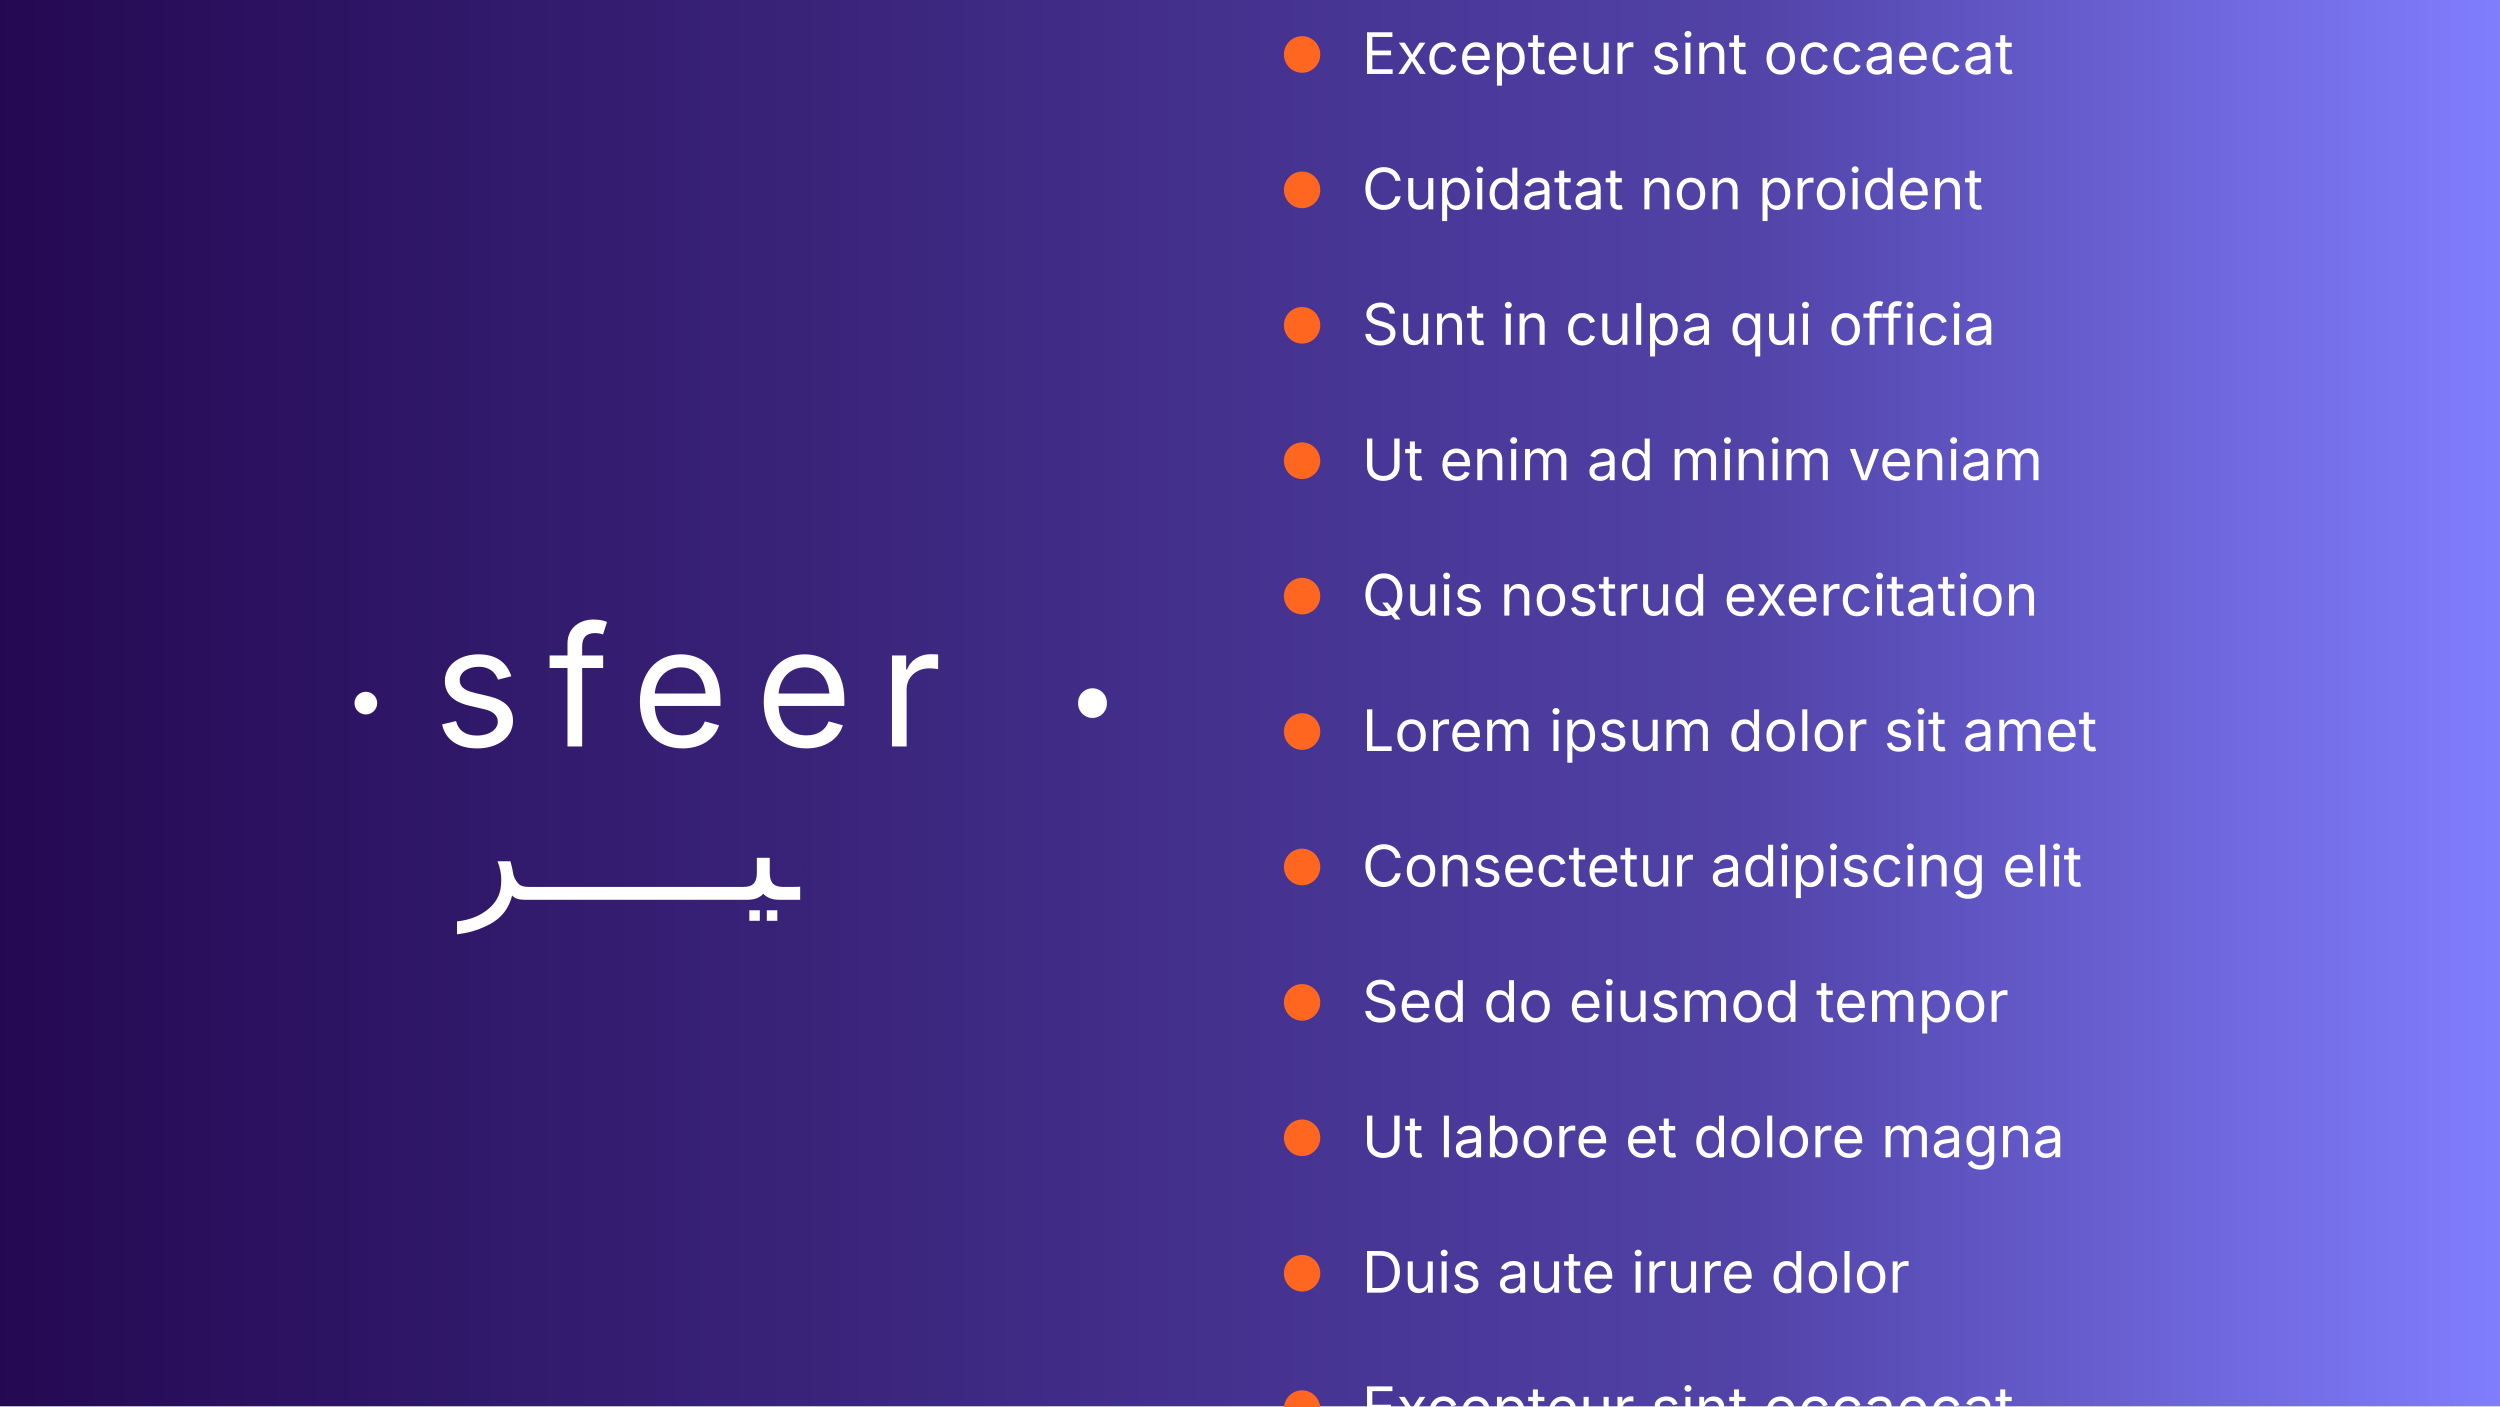
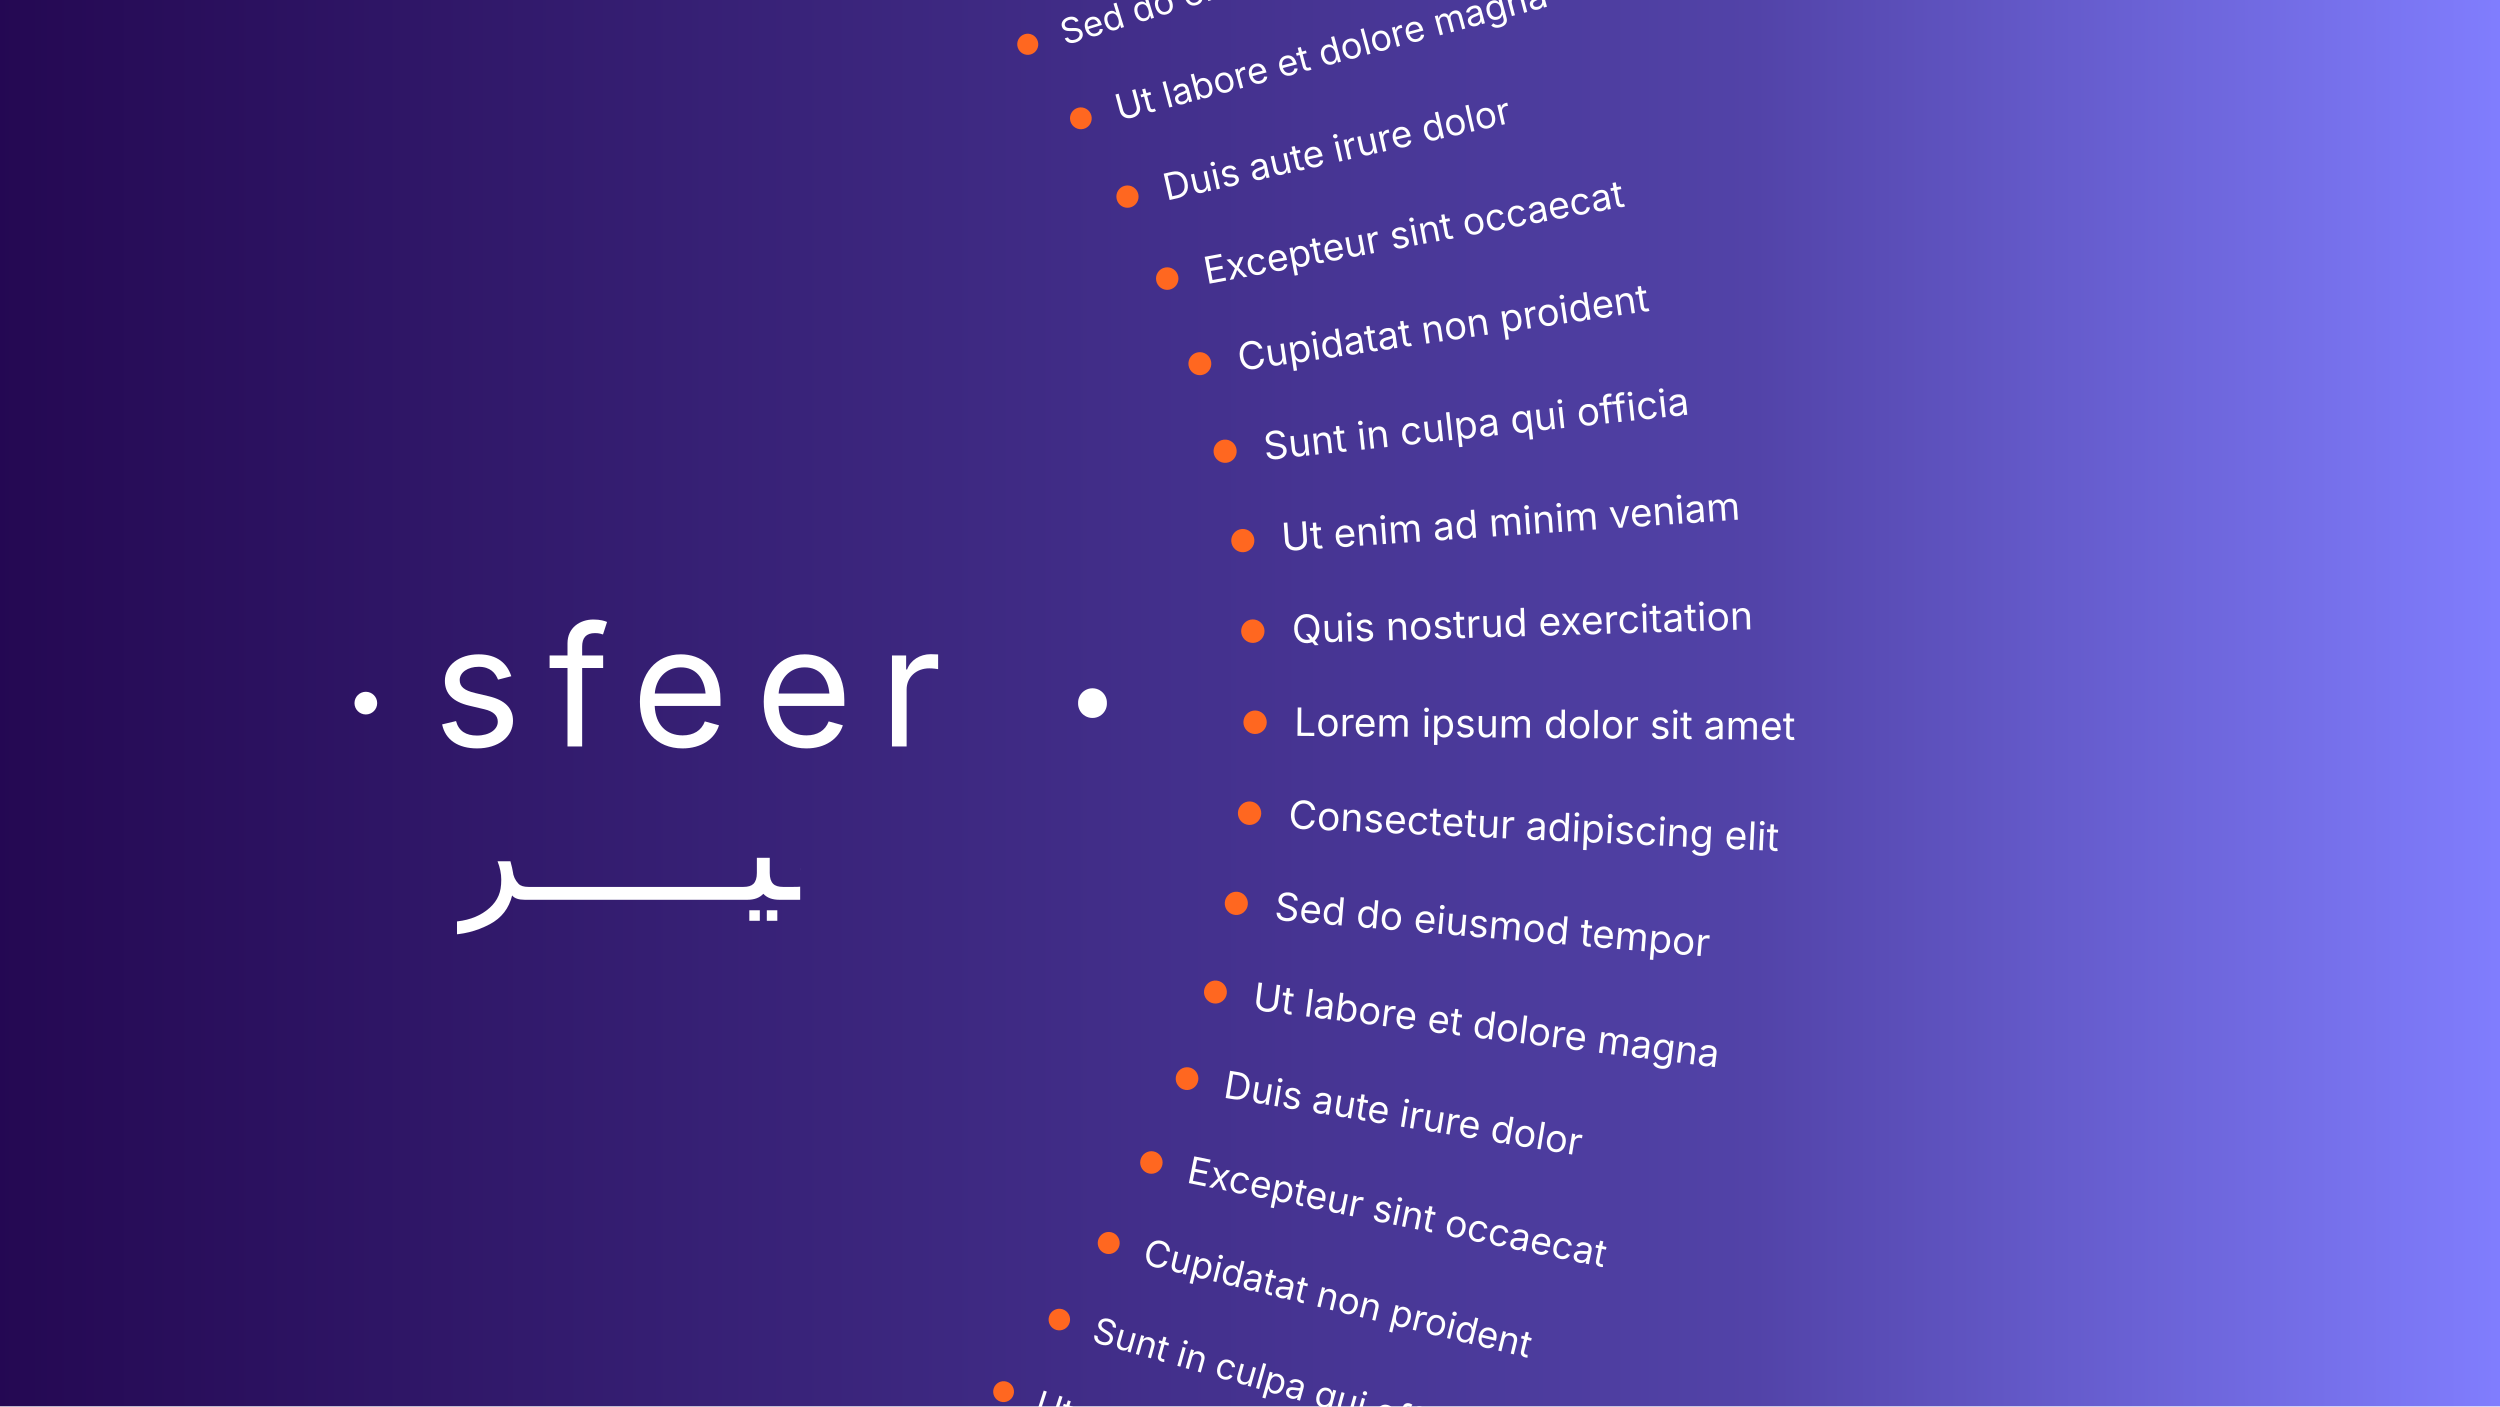
<svg xmlns="http://www.w3.org/2000/svg" viewBox="0 0 1920 1080" width="1920" height="1080">
  <defs>
    <linearGradient id="sfeerGrad" x1="0" y1="0" x2="1" y2="0">
      <stop offset="0" stop-color="#240852" />
      <stop offset="0.7" stop-color="#5243A8" />
      <stop offset="1" stop-color="#817EFF" />
    </linearGradient>
    <linearGradient id="sfeerGradU" gradientUnits="userSpaceOnUse" x1="0" y1="0" x2="1920" y2="0">
      <stop offset="0" stop-color="#240852" />
      <stop offset="0.7" stop-color="#5243A8" />
      <stop offset="1" stop-color="#817EFF" />
    </linearGradient>
  </defs>
  <rect id="fond" width="1920" height="1080" fill="url(#sfeerGrad)" />
  <g transform="translate(960 540) scale(1) translate(-960 -540)">
    <clipPath id="ouc">
      <rect x="0" y="-60" width="1920" height="1200" />
    </clipPath>
    <g clip-path="url(#ouc)">
-       <clipPath id="out18">
-         <rect x="1042" y="-106.17" width="502" height="70.4" />
-       </clipPath>
-       <text clip-path="url(#out18)" x="1046" y="-47.21" font-family="Inter, 'Loew Riyadh Air', Arial, sans-serif" font-size="44" fill="#FFFFFF">Duis aute irure dolor</text>
-       <clipPath id="out19">
-         <rect x="1042" y="-2.17" width="546" height="70.4" />
-       </clipPath>
-       <text clip-path="url(#out19)" x="1046" y="56.79" font-family="Inter, 'Loew Riyadh Air', Arial, sans-serif" font-size="44" fill="#FFFFFF">Excepteur sint occaecat</text>
-       <clipPath id="out20">
-         <rect x="1042" y="101.83" width="524" height="70.4" />
-       </clipPath>
-       <text clip-path="url(#out20)" x="1046" y="160.79" font-family="Inter, 'Loew Riyadh Air', Arial, sans-serif" font-size="44" fill="#FFFFFF">Cupidatat non proident</text>
-       <clipPath id="out21">
-         <rect x="1042" y="205.83" width="590" height="70.4" />
-       </clipPath>
-       <text clip-path="url(#out21)" x="1046" y="264.79" font-family="Inter, 'Loew Riyadh Air', Arial, sans-serif" font-size="44" fill="#FFFFFF">Sunt in culpa qui officia</text>
-       <clipPath id="out22">
-         <rect x="1042" y="309.83" width="546" height="70.4" />
-       </clipPath>
-       <text clip-path="url(#out22)" x="1046" y="368.79" font-family="Inter, 'Loew Riyadh Air', Arial, sans-serif" font-size="44" fill="#FFFFFF">Ut enim ad minim veniam</text>
-       <clipPath id="out23">
-         <rect x="1042" y="413.83" width="590" height="70.4" />
-       </clipPath>
-       <text clip-path="url(#out23)" x="1046" y="472.79" font-family="Inter, 'Loew Riyadh Air', Arial, sans-serif" font-size="44" fill="#FFFFFF">Quis nostrud exercitation</text>
-       <path d="M986.05 -62.17a13.95 14.05 0 1 0 27.91 0a13.95 14.05 0 1 0 -27.91 0Z" fill="#FF6720" />
-       <path d="M986.05 41.83a13.95 14.05 0 1 0 27.91 0a13.95 14.05 0 1 0 -27.91 0Z" fill="#FF6720" />
-       <path d="M986.05 145.83a13.95 14.05 0 1 0 27.91 0a13.95 14.05 0 1 0 -27.91 0Z" fill="#FF6720" />
-       <path d="M986.05 249.83a13.95 14.05 0 1 0 27.91 0a13.95 14.05 0 1 0 -27.91 0Z" fill="#FF6720" />
-       <path d="M986.05 353.83a13.95 14.05 0 1 0 27.91 0a13.95 14.05 0 1 0 -27.91 0Z" fill="#FF6720" />
-       <path d="M986.05 457.83a13.95 14.05 0 1 0 27.91 0a13.95 14.05 0 1 0 -27.91 0Z" fill="#FF6720" />
+       <g transform="translate(743.82 -19.17) rotate(-19.35) scale(0.88)">
+         <clipPath id="out15">
+           <rect x="26.0" y="-30" width="435" height="48" />
+         </clipPath>
+         <text clip-path="url(#out15)" x="30.0" y="10.2" font-family="Inter, 'Loew Riyadh Air', Arial, sans-serif" font-size="30" fill="#FFFFFF">Consectetur adipiscing elit</text>
+       </g>
+       <g transform="translate(789.31 34.01) rotate(-17.15) scale(0.9)">
+         <clipPath id="out16">
+           <rect x="26.0" y="-30" width="345" height="48" />
+         </clipPath>
+         <text clip-path="url(#out16)" x="30.0" y="10.2" font-family="Inter, 'Loew Riyadh Air', Arial, sans-serif" font-size="30" fill="#FFFFFF">Sed do eiusmod tempor</text>
+       </g>
+       <g transform="translate(830.1 90.87) rotate(-14.94) scale(0.93)">
+         <clipPath id="out17">
+           <rect x="26.0" y="-30" width="405" height="48" />
+         </clipPath>
+         <text clip-path="url(#out17)" x="30.0" y="10.2" font-family="Inter, 'Loew Riyadh Air', Arial, sans-serif" font-size="30" fill="#FFFFFF">Ut labore et dolore magna</text>
+       </g>
+       <g transform="translate(865.9 151) rotate(-12.74) scale(0.95)">
+         <clipPath id="out18">
+           <rect x="26.0" y="-30" width="345" height="48" />
+         </clipPath>
+         <text clip-path="url(#out18)" x="30.0" y="10.2" font-family="Inter, 'Loew Riyadh Air', Arial, sans-serif" font-size="30" fill="#FFFFFF">Duis aute irure dolor</text>
+       </g>
+       <g transform="translate(896.43 213.96) rotate(-10.54) scale(0.96)">
+         <clipPath id="out19">
+           <rect x="26.0" y="-30" width="375" height="48" />
+         </clipPath>
+         <text clip-path="url(#out19)" x="30.0" y="10.2" font-family="Inter, 'Loew Riyadh Air', Arial, sans-serif" font-size="30" fill="#FFFFFF">Excepteur sint occaecat</text>
+       </g>
+       <g transform="translate(921.49 279.3) rotate(-8.34) scale(0.98)">
+         <clipPath id="out20">
+           <rect x="26.0" y="-30" width="360" height="48" />
+         </clipPath>
+         <text clip-path="url(#out20)" x="30.0" y="10.2" font-family="Inter, 'Loew Riyadh Air', Arial, sans-serif" font-size="30" fill="#FFFFFF">Cupidatat non proident</text>
+       </g>
+       <g transform="translate(940.89 346.54) rotate(-6.14) scale(0.99)">
+         <clipPath id="out21">
+           <rect x="26.0" y="-30" width="405" height="48" />
+         </clipPath>
+         <text clip-path="url(#out21)" x="30.0" y="10.2" font-family="Inter, 'Loew Riyadh Air', Arial, sans-serif" font-size="30" fill="#FFFFFF">Sunt in culpa qui officia</text>
+       </g>
+       <g transform="translate(954.48 415.18) rotate(-3.94) scale(0.99)">
+         <clipPath id="out22">
+           <rect x="26.0" y="-30" width="375" height="48" />
+         </clipPath>
+         <text clip-path="url(#out22)" x="30.0" y="10.2" font-family="Inter, 'Loew Riyadh Air', Arial, sans-serif" font-size="30" fill="#FFFFFF">Ut enim ad minim veniam</text>
+       </g>
+       <g transform="translate(962.18 484.74) rotate(-1.74) scale(1)">
+         <clipPath id="out23">
+           <rect x="26.0" y="-30" width="405" height="48" />
+         </clipPath>
+         <text clip-path="url(#out23)" x="30.0" y="10.2" font-family="Inter, 'Loew Riyadh Air', Arial, sans-serif" font-size="30" fill="#FFFFFF">Quis nostrud exercitation</text>
+       </g>
+       <path transform="translate(743.82 -19.17) rotate(-19.35) scale(0.88)" d="M-8.97 0a8.97 9.03 0 1 0 17.94 0a8.97 9.03 0 1 0 -17.94 0Z" fill="#FF6720" />
+       <path transform="translate(789.31 34.01) rotate(-17.15) scale(0.9)" d="M-8.97 0a8.97 9.03 0 1 0 17.94 0a8.97 9.03 0 1 0 -17.94 0Z" fill="#FF6720" />
+       <path transform="translate(830.1 90.87) rotate(-14.94) scale(0.93)" d="M-8.97 0a8.97 9.03 0 1 0 17.94 0a8.97 9.03 0 1 0 -17.94 0Z" fill="#FF6720" />
+       <path transform="translate(865.9 151) rotate(-12.74) scale(0.95)" d="M-8.97 0a8.97 9.03 0 1 0 17.94 0a8.97 9.03 0 1 0 -17.94 0Z" fill="#FF6720" />
+       <path transform="translate(896.43 213.96) rotate(-10.54) scale(0.96)" d="M-8.97 0a8.97 9.03 0 1 0 17.94 0a8.97 9.03 0 1 0 -17.94 0Z" fill="#FF6720" />
+       <path transform="translate(921.49 279.3) rotate(-8.34) scale(0.98)" d="M-8.97 0a8.97 9.03 0 1 0 17.94 0a8.97 9.03 0 1 0 -17.94 0Z" fill="#FF6720" />
+       <path transform="translate(940.89 346.54) rotate(-6.14) scale(0.99)" d="M-8.97 0a8.97 9.03 0 1 0 17.94 0a8.97 9.03 0 1 0 -17.94 0Z" fill="#FF6720" />
+       <path transform="translate(954.48 415.18) rotate(-3.94) scale(0.99)" d="M-8.97 0a8.97 9.03 0 1 0 17.94 0a8.97 9.03 0 1 0 -17.94 0Z" fill="#FF6720" />
+       <path transform="translate(962.18 484.74) rotate(-1.74) scale(1)" d="M-8.97 0a8.97 9.03 0 1 0 17.94 0a8.97 9.03 0 1 0 -17.94 0Z" fill="#FF6720" />
    </g>
  </g>
  <g transform="translate(960 540) scale(1) translate(-960 -540)">
    <clipPath id="odc">
      <rect x="0" y="-60" width="1920" height="1200" />
    </clipPath>
    <g clip-path="url(#odc)">
-       <clipPath id="odt25">
-         <rect x="1042" y="621.83" width="634" height="70.4" />
-       </clipPath>
-       <text clip-path="url(#odt25)" x="1046" y="680.79" font-family="Inter, 'Loew Riyadh Air', Arial, sans-serif" font-size="44" fill="#FFFFFF">Consectetur adipiscing elit</text>
-       <clipPath id="odt26">
-         <rect x="1042" y="725.83" width="502" height="70.4" />
-       </clipPath>
-       <text clip-path="url(#odt26)" x="1046" y="784.79" font-family="Inter, 'Loew Riyadh Air', Arial, sans-serif" font-size="44" fill="#FFFFFF">Sed do eiusmod tempor</text>
-       <clipPath id="odt27">
-         <rect x="1042" y="829.83" width="590" height="70.4" />
-       </clipPath>
-       <text clip-path="url(#odt27)" x="1046" y="888.79" font-family="Inter, 'Loew Riyadh Air', Arial, sans-serif" font-size="44" fill="#FFFFFF">Ut labore et dolore magna</text>
-       <clipPath id="odt28">
-         <rect x="1042" y="933.83" width="502" height="70.4" />
-       </clipPath>
-       <text clip-path="url(#odt28)" x="1046" y="992.79" font-family="Inter, 'Loew Riyadh Air', Arial, sans-serif" font-size="44" fill="#FFFFFF">Duis aute irure dolor</text>
-       <clipPath id="odt29">
-         <rect x="1042" y="1037.83" width="546" height="70.4" />
-       </clipPath>
-       <text clip-path="url(#odt29)" x="1046" y="1096.79" font-family="Inter, 'Loew Riyadh Air', Arial, sans-serif" font-size="44" fill="#FFFFFF">Excepteur sint occaecat</text>
-       <path d="M986.05 665.83a13.95 14.05 0 1 0 27.91 0a13.95 14.05 0 1 0 -27.91 0Z" fill="#FF6720" />
-       <path d="M986.05 769.83a13.95 14.05 0 1 0 27.91 0a13.95 14.05 0 1 0 -27.91 0Z" fill="#FF6720" />
-       <path d="M986.05 873.83a13.95 14.05 0 1 0 27.91 0a13.95 14.05 0 1 0 -27.91 0Z" fill="#FF6720" />
-       <path d="M986.05 977.83a13.95 14.05 0 1 0 27.91 0a13.95 14.05 0 1 0 -27.91 0Z" fill="#FF6720" />
-       <path d="M986.05 1081.83a13.95 14.05 0 1 0 27.91 0a13.95 14.05 0 1 0 -27.91 0Z" fill="#FF6720" />
+       <g transform="translate(959.67 624.54) rotate(2.66) scale(1)">
+         <clipPath id="odt25">
+           <rect x="26.0" y="-30" width="435" height="48" />
+         </clipPath>
+         <text clip-path="url(#odt25)" x="30.0" y="10.2" font-family="Inter, 'Loew Riyadh Air', Arial, sans-serif" font-size="30" fill="#FFFFFF">Consectetur adipiscing elit</text>
+       </g>
+       <g transform="translate(949.49 693.78) rotate(4.86) scale(0.99)">
+         <clipPath id="odt26">
+           <rect x="26.0" y="-30" width="345" height="48" />
+         </clipPath>
+         <text clip-path="url(#odt26)" x="30.0" y="10.2" font-family="Inter, 'Loew Riyadh Air', Arial, sans-serif" font-size="30" fill="#FFFFFF">Sed do eiusmod tempor</text>
+       </g>
+       <g transform="translate(933.45 761.89) rotate(7.07) scale(0.98)">
+         <clipPath id="odt27">
+           <rect x="26.0" y="-30" width="405" height="48" />
+         </clipPath>
+         <text clip-path="url(#odt27)" x="30.0" y="10.2" font-family="Inter, 'Loew Riyadh Air', Arial, sans-serif" font-size="30" fill="#FFFFFF">Ut labore et dolore magna</text>
+       </g>
+       <g transform="translate(911.65 828.39) rotate(9.27) scale(0.97)">
+         <clipPath id="odt28">
+           <rect x="26.0" y="-30" width="345" height="48" />
+         </clipPath>
+         <text clip-path="url(#odt28)" x="30.0" y="10.2" font-family="Inter, 'Loew Riyadh Air', Arial, sans-serif" font-size="30" fill="#FFFFFF">Duis aute irure dolor</text>
+       </g>
+       <g transform="translate(884.27 892.79) rotate(11.47) scale(0.96)">
+         <clipPath id="odt29">
+           <rect x="26.0" y="-30" width="375" height="48" />
+         </clipPath>
+         <text clip-path="url(#odt29)" x="30.0" y="10.2" font-family="Inter, 'Loew Riyadh Air', Arial, sans-serif" font-size="30" fill="#FFFFFF">Excepteur sint occaecat</text>
+       </g>
+       <g transform="translate(851.49 954.62) rotate(13.67) scale(0.94)">
+         <clipPath id="odt30">
+           <rect x="26.0" y="-30" width="360" height="48" />
+         </clipPath>
+         <text clip-path="url(#odt30)" x="30.0" y="10.2" font-family="Inter, 'Loew Riyadh Air', Arial, sans-serif" font-size="30" fill="#FFFFFF">Cupidatat non proident</text>
+       </g>
+       <g transform="translate(813.57 1013.43) rotate(15.87) scale(0.92)">
+         <clipPath id="odt31">
+           <rect x="26.0" y="-30" width="405" height="48" />
+         </clipPath>
+         <text clip-path="url(#odt31)" x="30.0" y="10.2" font-family="Inter, 'Loew Riyadh Air', Arial, sans-serif" font-size="30" fill="#FFFFFF">Sunt in culpa qui officia</text>
+       </g>
+       <g transform="translate(770.76 1068.79) rotate(18.07) scale(0.89)">
+         <clipPath id="odt32">
+           <rect x="26.0" y="-30" width="375" height="48" />
+         </clipPath>
+         <text clip-path="url(#odt32)" x="30.0" y="10.2" font-family="Inter, 'Loew Riyadh Air', Arial, sans-serif" font-size="30" fill="#FFFFFF">Ut enim ad minim veniam</text>
+       </g>
+       <path transform="translate(959.67 624.54) rotate(2.66) scale(1)" d="M-8.97 0a8.97 9.03 0 1 0 17.94 0a8.97 9.03 0 1 0 -17.94 0Z" fill="#FF6720" />
+       <path transform="translate(949.49 693.78) rotate(4.86) scale(0.99)" d="M-8.97 0a8.97 9.03 0 1 0 17.94 0a8.97 9.03 0 1 0 -17.94 0Z" fill="#FF6720" />
+       <path transform="translate(933.45 761.89) rotate(7.07) scale(0.98)" d="M-8.97 0a8.97 9.03 0 1 0 17.94 0a8.97 9.03 0 1 0 -17.94 0Z" fill="#FF6720" />
+       <path transform="translate(911.65 828.39) rotate(9.27) scale(0.97)" d="M-8.97 0a8.97 9.03 0 1 0 17.94 0a8.97 9.03 0 1 0 -17.94 0Z" fill="#FF6720" />
+       <path transform="translate(884.27 892.79) rotate(11.47) scale(0.96)" d="M-8.97 0a8.97 9.03 0 1 0 17.94 0a8.97 9.03 0 1 0 -17.94 0Z" fill="#FF6720" />
+       <path transform="translate(851.49 954.62) rotate(13.67) scale(0.94)" d="M-8.97 0a8.97 9.03 0 1 0 17.94 0a8.97 9.03 0 1 0 -17.94 0Z" fill="#FF6720" />
+       <path transform="translate(813.57 1013.43) rotate(15.87) scale(0.92)" d="M-8.97 0a8.97 9.03 0 1 0 17.94 0a8.97 9.03 0 1 0 -17.94 0Z" fill="#FF6720" />
+       <path transform="translate(770.76 1068.79) rotate(18.07) scale(0.89)" d="M-8.97 0a8.97 9.03 0 1 0 17.94 0a8.97 9.03 0 1 0 -17.94 0Z" fill="#FF6720" />
    </g>
  </g>
  <clipPath id="okc">
    <rect x="0" y="-60" width="1920" height="1200" />
  </clipPath>
  <g clip-path="url(#okc)">
-     <clipPath id="okt24">
-       <rect x="1042" y="517.83" width="612" height="70.4" />
-     </clipPath>
-     <text clip-path="url(#okt24)" x="1046" y="576.79" font-family="Inter, 'Loew Riyadh Air', Arial, sans-serif" font-size="44" fill="#FFFFFF">Lorem ipsum dolor sit amet</text>
-     <path d="M986.05 561.83a13.95 14.05 0 1 0 27.91 0a13.95 14.05 0 1 0 -27.91 0Z" fill="#FF6720" />
+     <g transform="translate(963.91 554.69) rotate(0.46) scale(1)">
+       <clipPath id="okt24">
+         <rect x="26.0" y="-30" width="420" height="48" />
+       </clipPath>
+       <text clip-path="url(#okt24)" x="30.0" y="10.2" font-family="Inter, 'Loew Riyadh Air', Arial, sans-serif" font-size="30" fill="#FFFFFF">Lorem ipsum dolor sit amet</text>
+     </g>
+     <path transform="translate(963.91 554.69) rotate(0.46) scale(1)" d="M-8.97 0a8.97 9.03 0 1 0 17.94 0a8.97 9.03 0 1 0 -17.94 0Z" fill="#FF6720" />
  </g>
  <g transform="translate(960 540) scale(1) translate(-960 -540)">
    <g transform="translate(560 540) scale(1) translate(-960 -540)">
      <clipPath id="mot">
        <rect x="728.8" y="412" width="462.4" height="179.2" />
      </clipPath>
      <text clip-path="url(#mot)" x="732.8" y="573.28" font-family="Inter, 'Loew Riyadh Air', Arial, sans-serif" font-size="128" letter-spacing="20.48" fill="#FFFFFF" textLength="454.4" lengthAdjust="spacingAndGlyphs">sfeer</text>
      <clipPath id="ar">
        <rect x="750.98" y="578.4" width="263.55" height="153.6" />
      </clipPath>
      <text clip-path="url(#ar)" x="748.16" y="691.04" font-family="'Loew Riyadh Air Arabic', 'DejaVu Sans', sans-serif" font-size="110.08" fill="#FFFFFF" textLength="254.46" lengthAdjust="spacing">سفيـــــر</text>
      <path id="logo-point-g" d="M672.25 540a8.71 8.71 0 1 0 17.42 0a8.71 8.71 0 1 0 -17.42 0Z" fill="#FFFFFF" />
      <path id="logo-point-d" d="M1227.97 540a11.07 11.07 0 1 0 22.13 0a11.07 11.07 0 1 0 -22.13 0Z" fill="#FFFFFF" />
    </g>
  </g>
</svg>
